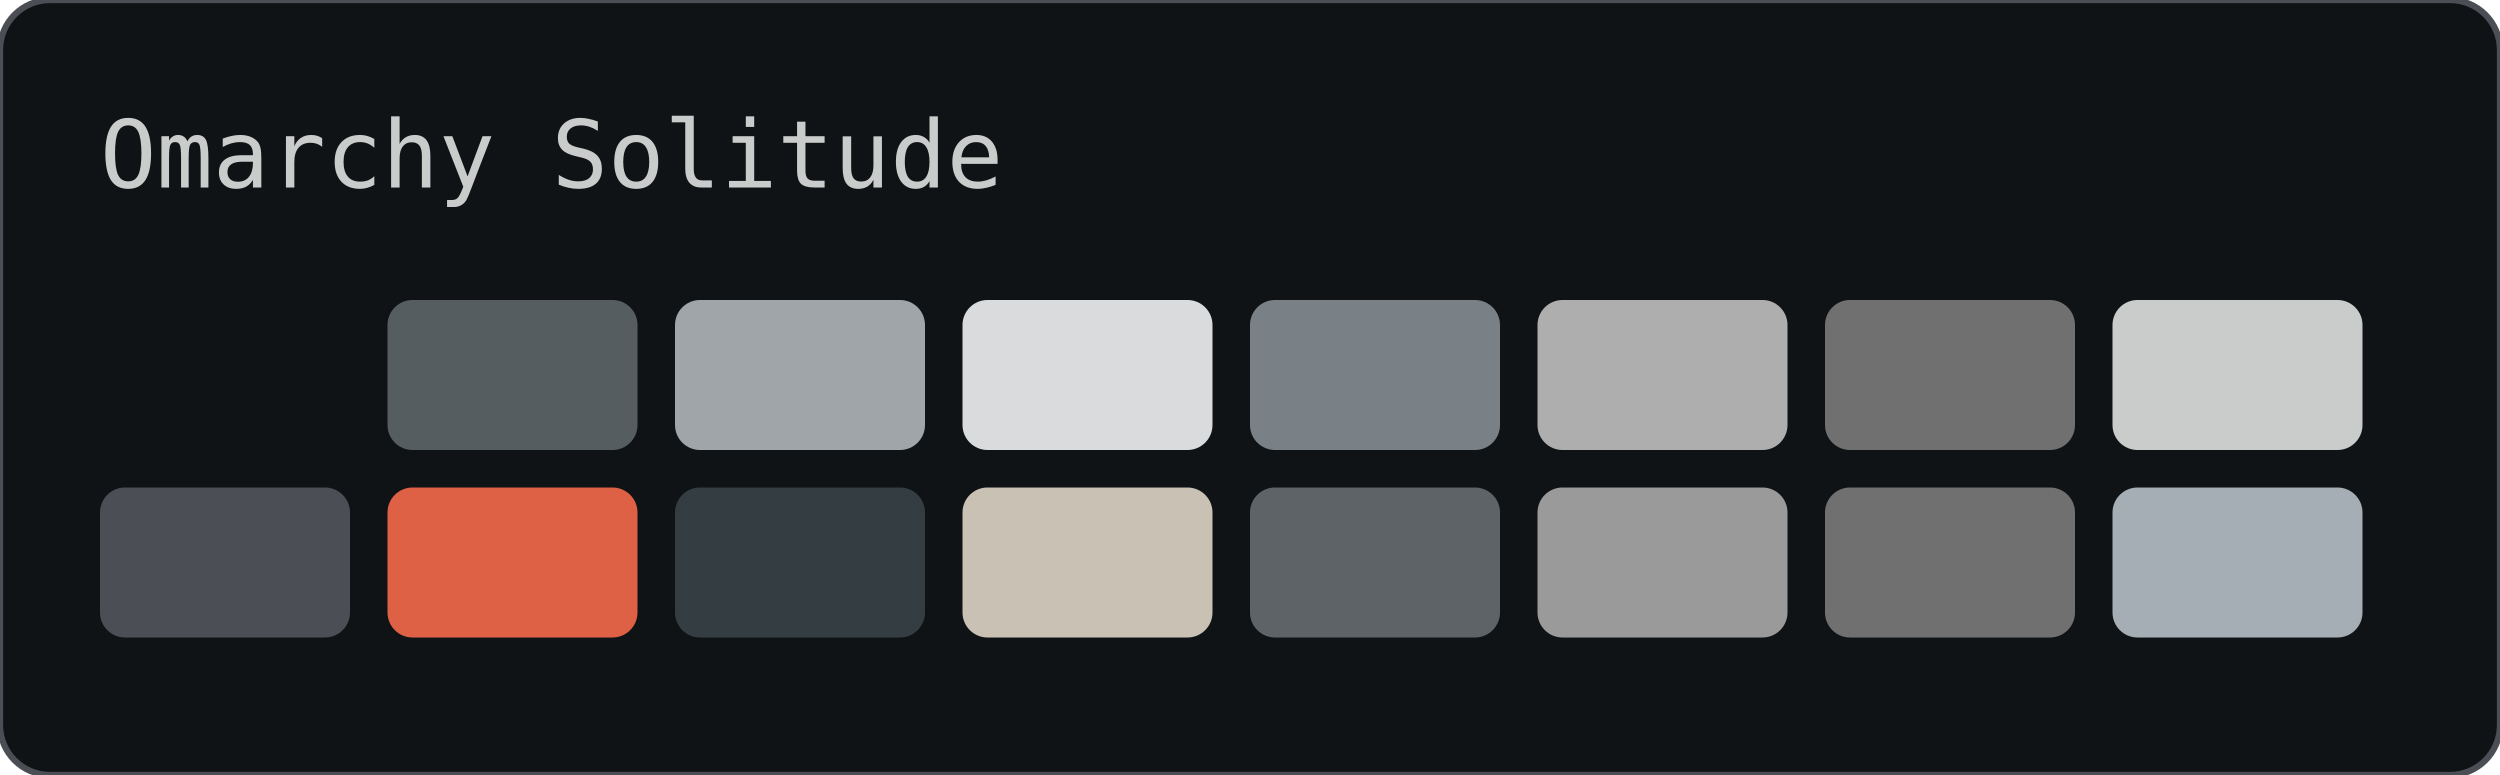
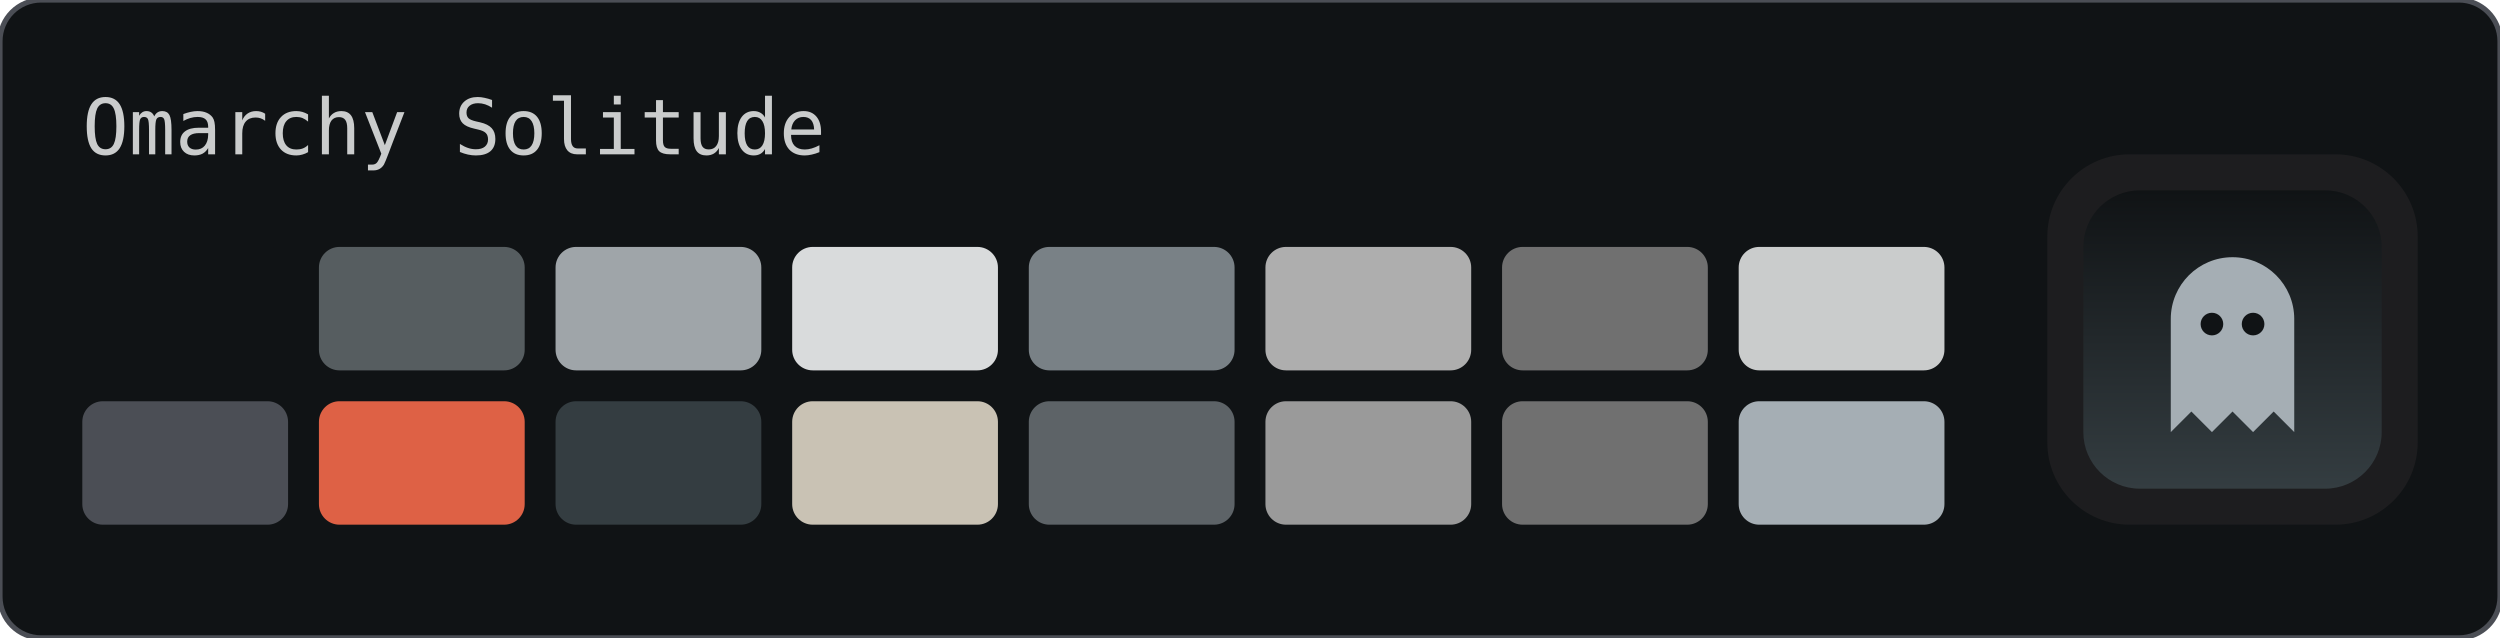
- <svg xmlns="http://www.w3.org/2000/svg" width="400" height="124" viewBox="0 0 400 124">
-   <rect width="400" height="124" rx="8" fill="#101315" stroke="#4b4e55" />
+ <svg xmlns="http://www.w3.org/2000/svg" width="486" height="124" viewBox="0 0 486 124">
+   <rect width="486" height="124" rx="8" fill="#101315" stroke="#4b4e55" />
  <text x="16" y="30" fill="#cacccc" font-family="ui-monospace,Menlo,monospace" font-size="15">Omarchy Solitude</text>
  <rect x="16" y="48" width="40" height="24" rx="4" fill="#101315" />
  <rect x="62" y="48" width="40" height="24" rx="4" fill="#565d60" />
  <rect x="108" y="48" width="40" height="24" rx="4" fill="#9fa5a9" />
  <rect x="154" y="48" width="40" height="24" rx="4" fill="#d9dbdc" />
  <rect x="200" y="48" width="40" height="24" rx="4" fill="#798186" />
  <rect x="246" y="48" width="40" height="24" rx="4" fill="#aeaeae" />
  <rect x="292" y="48" width="40" height="24" rx="4" fill="#707070" />
  <rect x="338" y="48" width="40" height="24" rx="4" fill="#cacccc" />
  <rect x="16" y="78" width="40" height="24" rx="4" fill="#4b4e55" />
  <rect x="62" y="78" width="40" height="24" rx="4" fill="#de6145" />
  <rect x="108" y="78" width="40" height="24" rx="4" fill="#343d41" />
  <rect x="154" y="78" width="40" height="24" rx="4" fill="#c9c2b4" />
  <rect x="200" y="78" width="40" height="24" rx="4" fill="#5d6367" />
  <rect x="246" y="78" width="40" height="24" rx="4" fill="#9a9a9a" />
  <rect x="292" y="78" width="40" height="24" rx="4" fill="#707070" />
  <rect x="338" y="78" width="40" height="24" rx="4" fill="#a5aeb4" />
+   <defs>
+     <linearGradient id="screen" x1="0" y1="0" x2="0" y2="1">
+       <stop offset="0" stop-color="#101315" />
+       <stop offset="1" stop-color="#343d41" />
+     </linearGradient>
+   </defs>
+   <rect x="398" y="30" width="72" height="72" rx="16" fill="#1d1d1f" />
+   <rect x="405" y="37" width="58" height="58" rx="11" fill="url(#screen)" />
+   <path d="M422 84 V62 a12 12 0 0 1 24 0 V84 l-4-4 -4 4 -4-4 -4 4 -4-4 z" fill="#a5aeb4" />
+   <circle cx="430" cy="63" r="2.2" fill="#101315" />
+   <circle cx="438" cy="63" r="2.2" fill="#101315" />
</svg>
